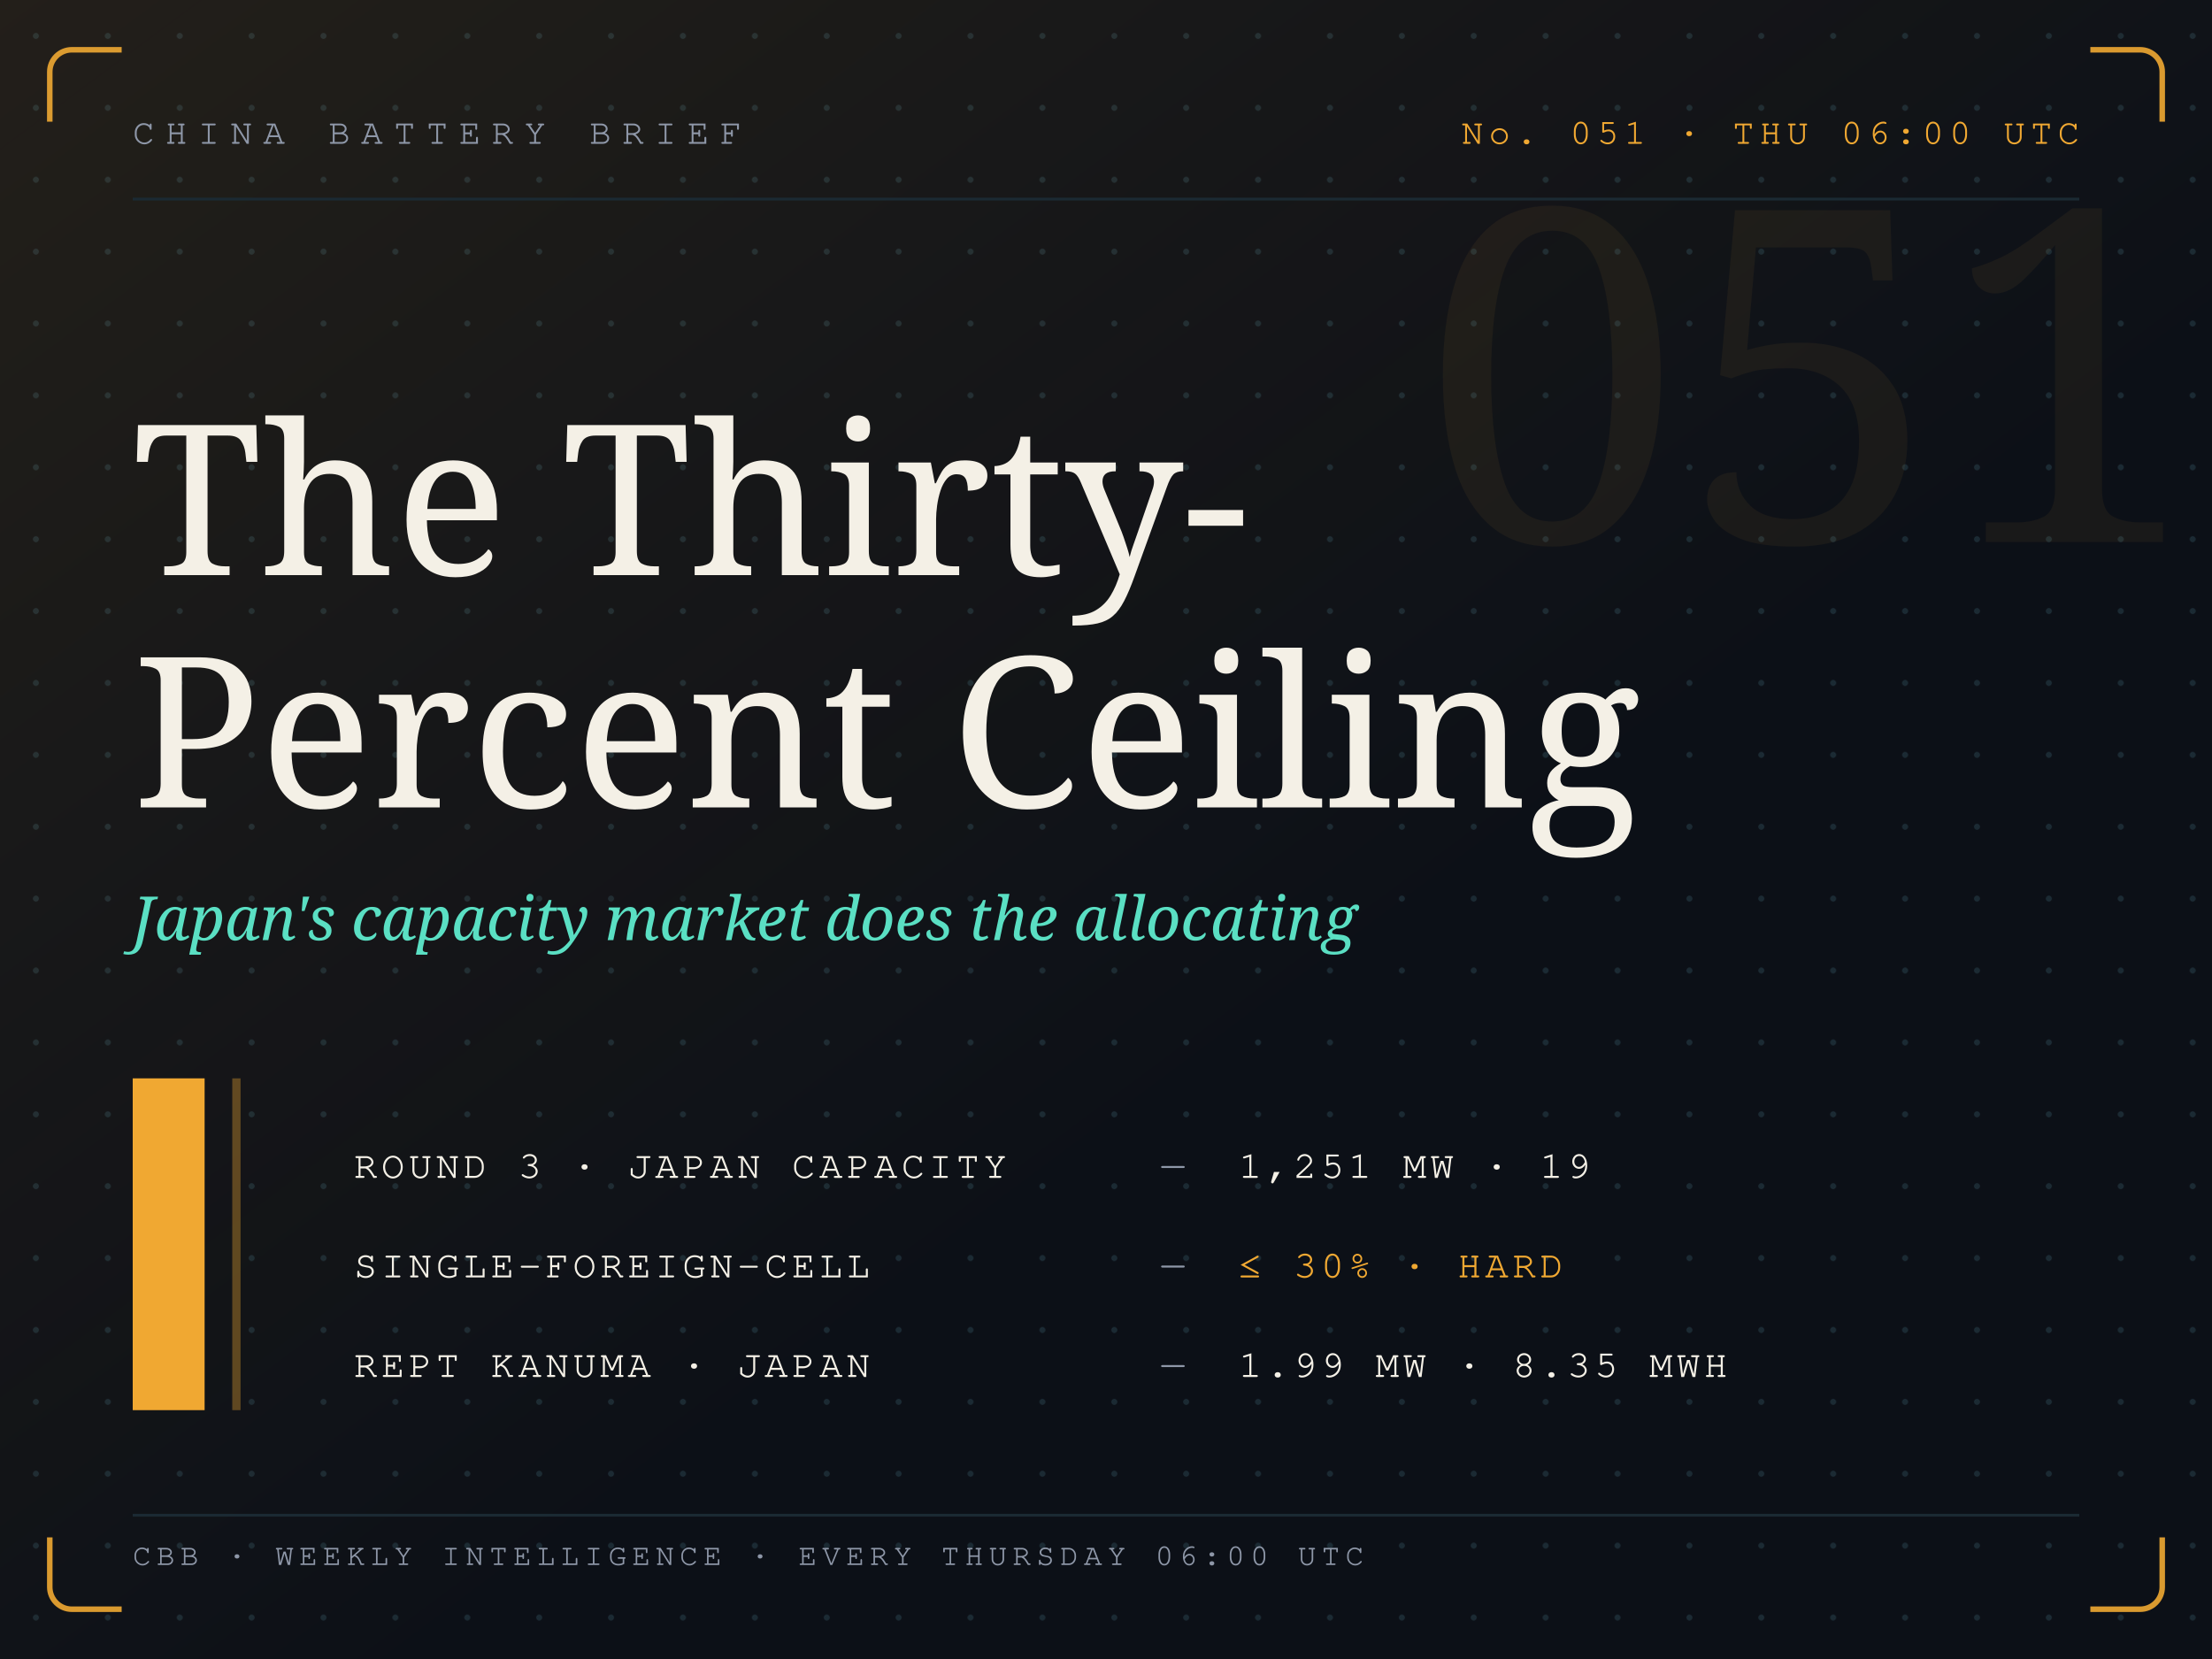
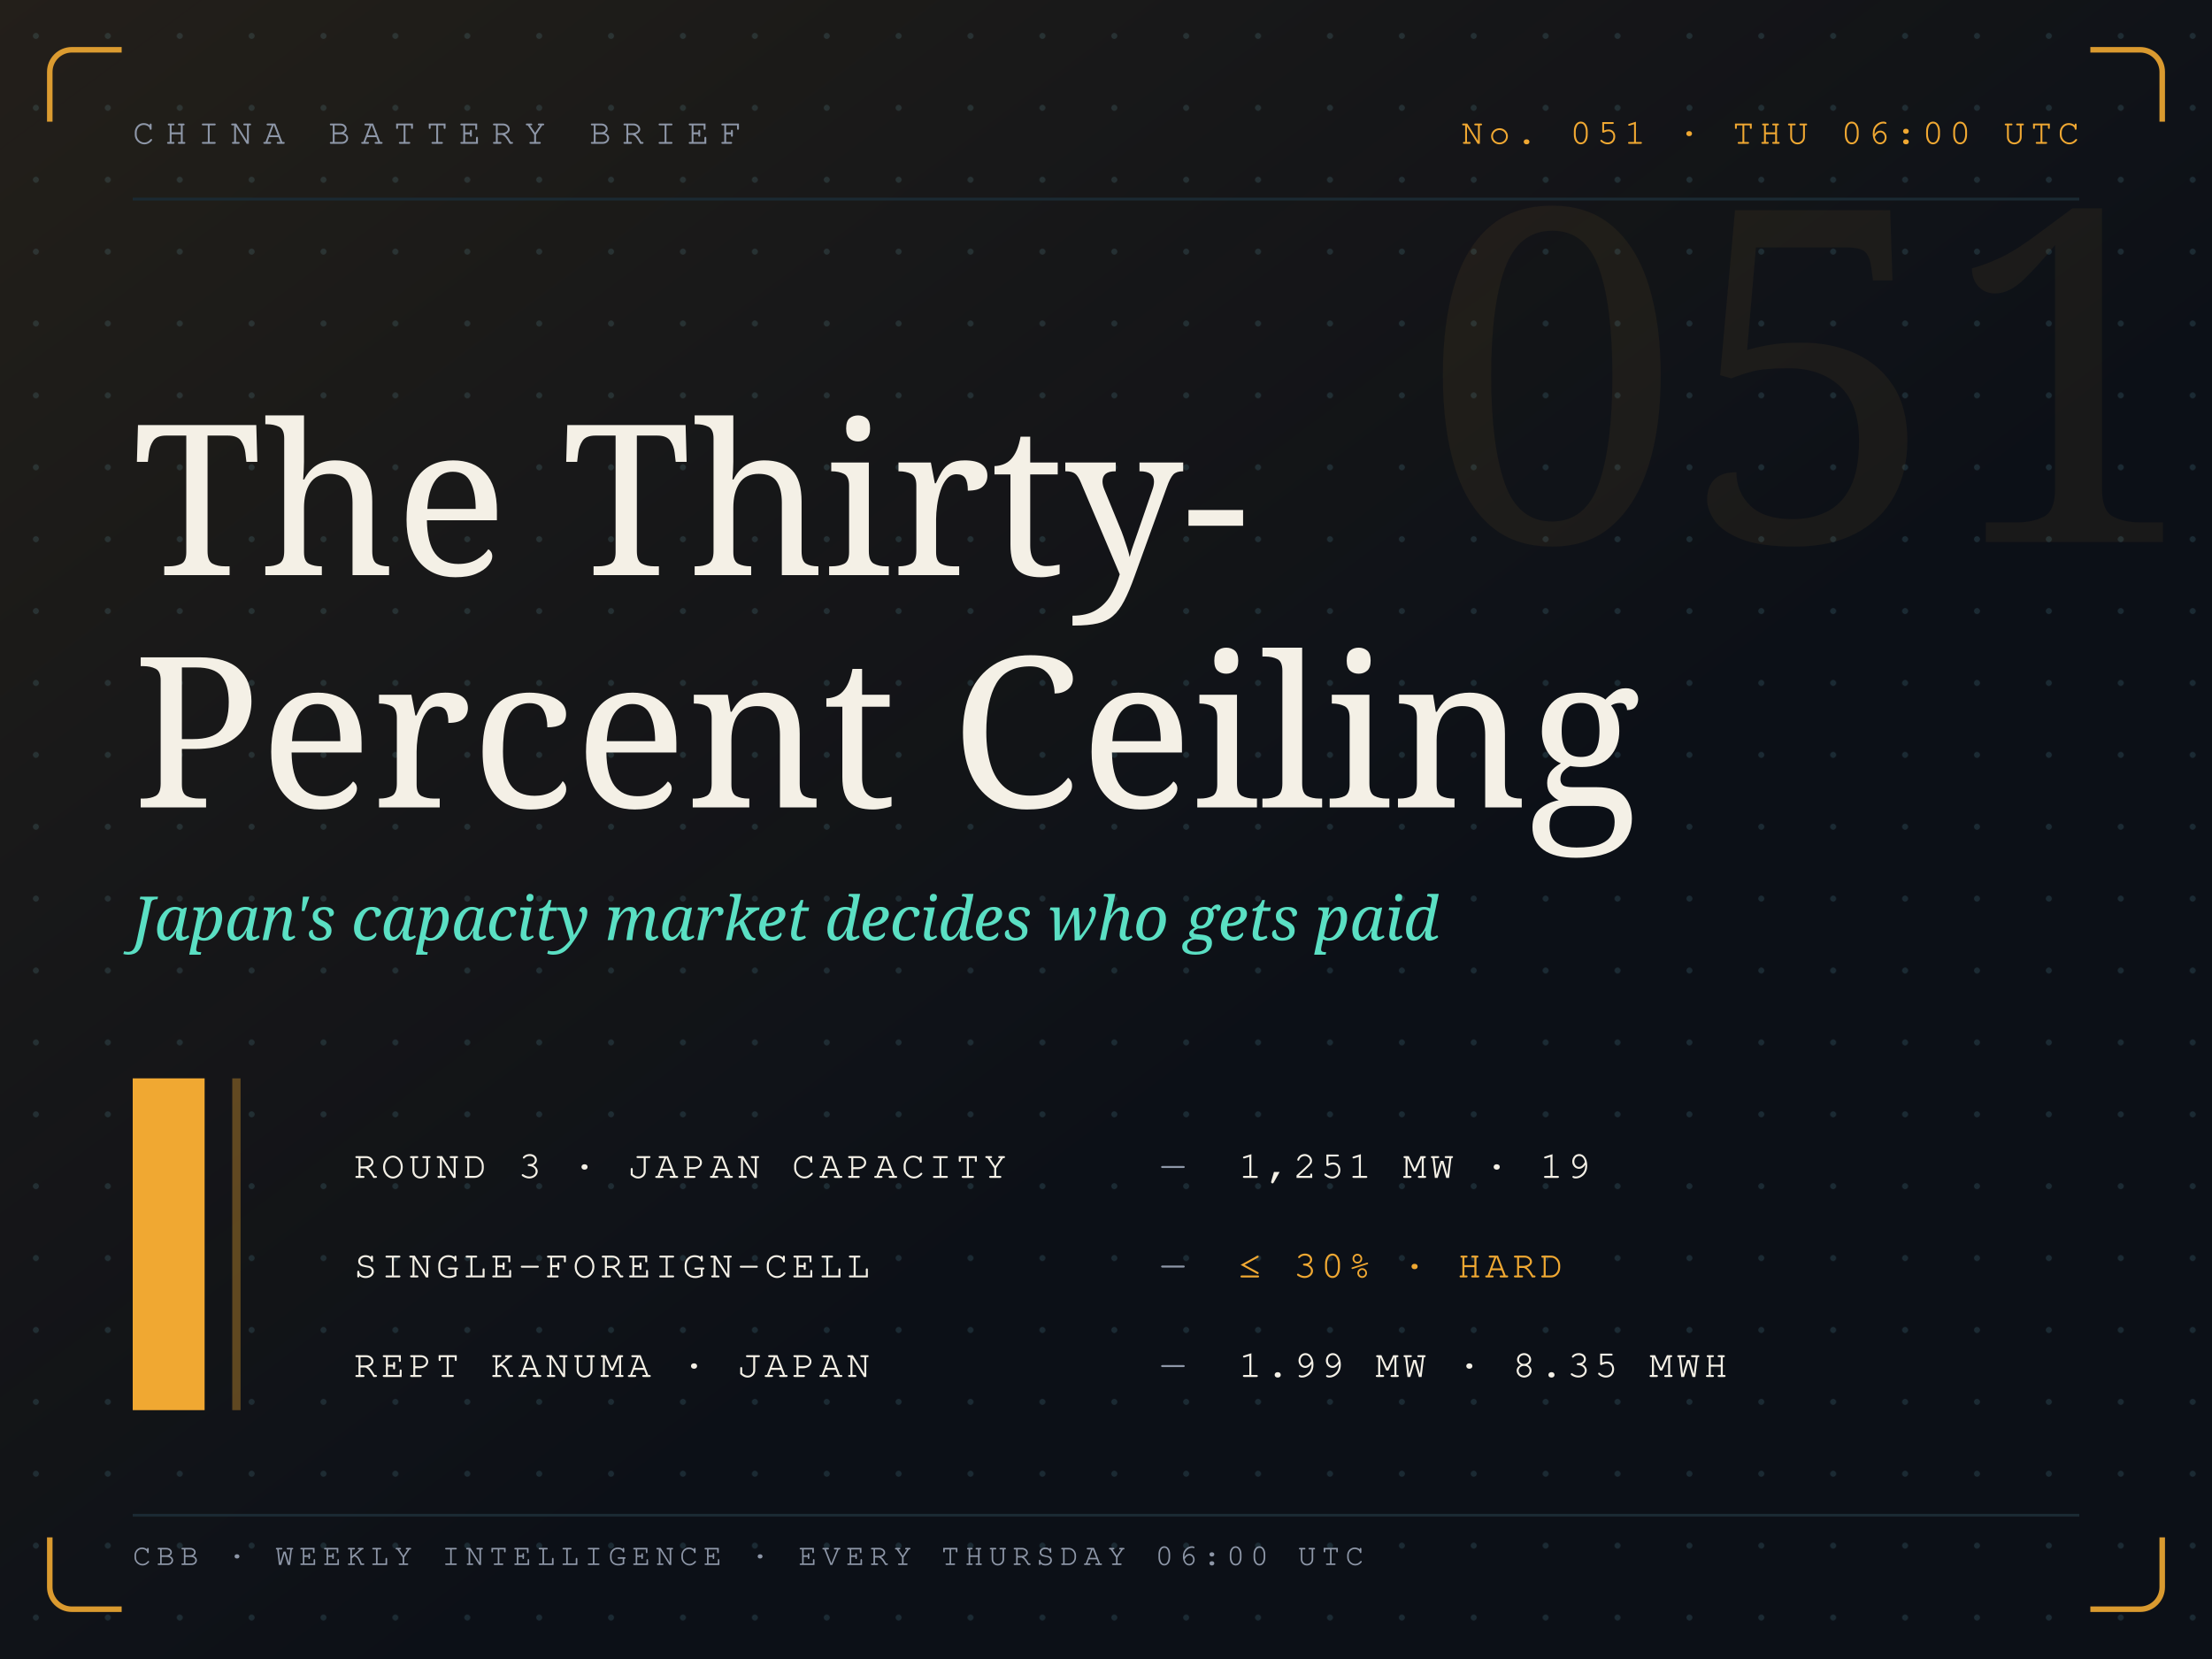
- <svg xmlns="http://www.w3.org/2000/svg" width="800" height="600" viewBox="0 0 800 600" role="img" aria-label="Cover 051 — The Thirty-Percent Ceiling: Japan's Capacity Market Does the Allocating">
+ <svg xmlns="http://www.w3.org/2000/svg" width="800" height="600" viewBox="0 0 800 600" role="img" aria-label="Cover 051 — The Thirty-Percent Ceiling: Japan's Capacity Market Decides Who Gets Paid">
  <defs>
    <pattern id="dots" width="26" height="26" patternUnits="userSpaceOnUse">
      <circle cx="13" cy="13" r="1.1" fill="#1B2A33" />
    </pattern>
    <linearGradient id="glow" x1="0" y1="0" x2="1" y2="1">
      <stop offset="0" stop-color="#F0A832" stop-opacity="0.10" />
      <stop offset="0.6" stop-color="#F0A832" stop-opacity="0" />
    </linearGradient>
  </defs>
  <rect width="800" height="600" fill="#0C1017" />
  <rect width="800" height="600" fill="url(#dots)" />
  <rect width="800" height="600" fill="url(#glow)" />
  <text x="796" y="196" text-anchor="end" font-family="Georgia,serif" font-size="168" fill="#F0A832" opacity="0.06">051</text>
  <g stroke="#F0A832" stroke-width="2" opacity="0.9">
    <path d="M18 44 V26 a8 8 0 0 1 8 -8 H44" fill="none" />
    <path d="M782 44 V26 a8 8 0 0 0 -8 -8 H756" fill="none" />
    <path d="M18 556 V574 a8 8 0 0 0 8 8 H44" fill="none" />
    <path d="M782 556 V574 a8 8 0 0 1 -8 8 H756" fill="none" />
  </g>
  <text x="48" y="52" font-family="Courier,monospace" font-size="13" letter-spacing="4" fill="#8E97A8">CHINA BATTERY BRIEF</text>
  <text x="752" y="52" text-anchor="end" font-family="Courier,monospace" font-size="13" letter-spacing="2" fill="#F0A832">No. 051 · THU 06:00 UTC</text>
  <line x1="48" y1="72" x2="752" y2="72" stroke="#1B2A33" stroke-width="1" />
  <text x="48" y="208" font-family="Georgia,serif" font-size="76" fill="#F4F0E6">The Thirty-</text>
  <text x="48" y="292" font-family="Georgia,serif" font-size="76" fill="#F4F0E6">Percent Ceiling</text>
-   <text x="48" y="340" font-family="Georgia,serif" font-style="italic" font-size="22" fill="#5ADFC3">Japan's capacity market does the allocating</text>
+   <text x="48" y="340" font-family="Georgia,serif" font-style="italic" font-size="22" fill="#5ADFC3">Japan's capacity market decides who gets paid</text>
  <rect x="48" y="390" width="26" height="120" fill="#F0A832" />
  <rect x="84" y="390" width="3" height="120" fill="#F0A832" opacity="0.35" />
  <g font-family="Courier,monospace" font-size="14" letter-spacing="1.5">
    <text x="128" y="426" fill="#F4F0E6">ROUND 3 · JAPAN CAPACITY</text>
    <text x="420" y="426" fill="#8E97A8">—</text>
    <text x="448" y="426" fill="#F4F0E6">1,251 MW · 19</text>
    <text x="128" y="462" fill="#F4F0E6">SINGLE-FOREIGN-CELL</text>
    <text x="420" y="462" fill="#8E97A8">—</text>
    <text x="448" y="462" fill="#F0A832">≤ 30% · HARD</text>
    <text x="128" y="498" fill="#F4F0E6">REPT KANUMA · JAPAN</text>
    <text x="420" y="498" fill="#8E97A8">—</text>
    <text x="448" y="498" fill="#F4F0E6">1.99 MW · 8.35 MWH</text>
  </g>
  <line x1="48" y1="548" x2="752" y2="548" stroke="#1B2A33" stroke-width="1" />
  <text x="48" y="566" font-family="Courier,monospace" font-size="11" letter-spacing="2" fill="#8E97A8">CBB · WEEKLY INTELLIGENCE · EVERY THURSDAY 06:00 UTC</text>
</svg>
